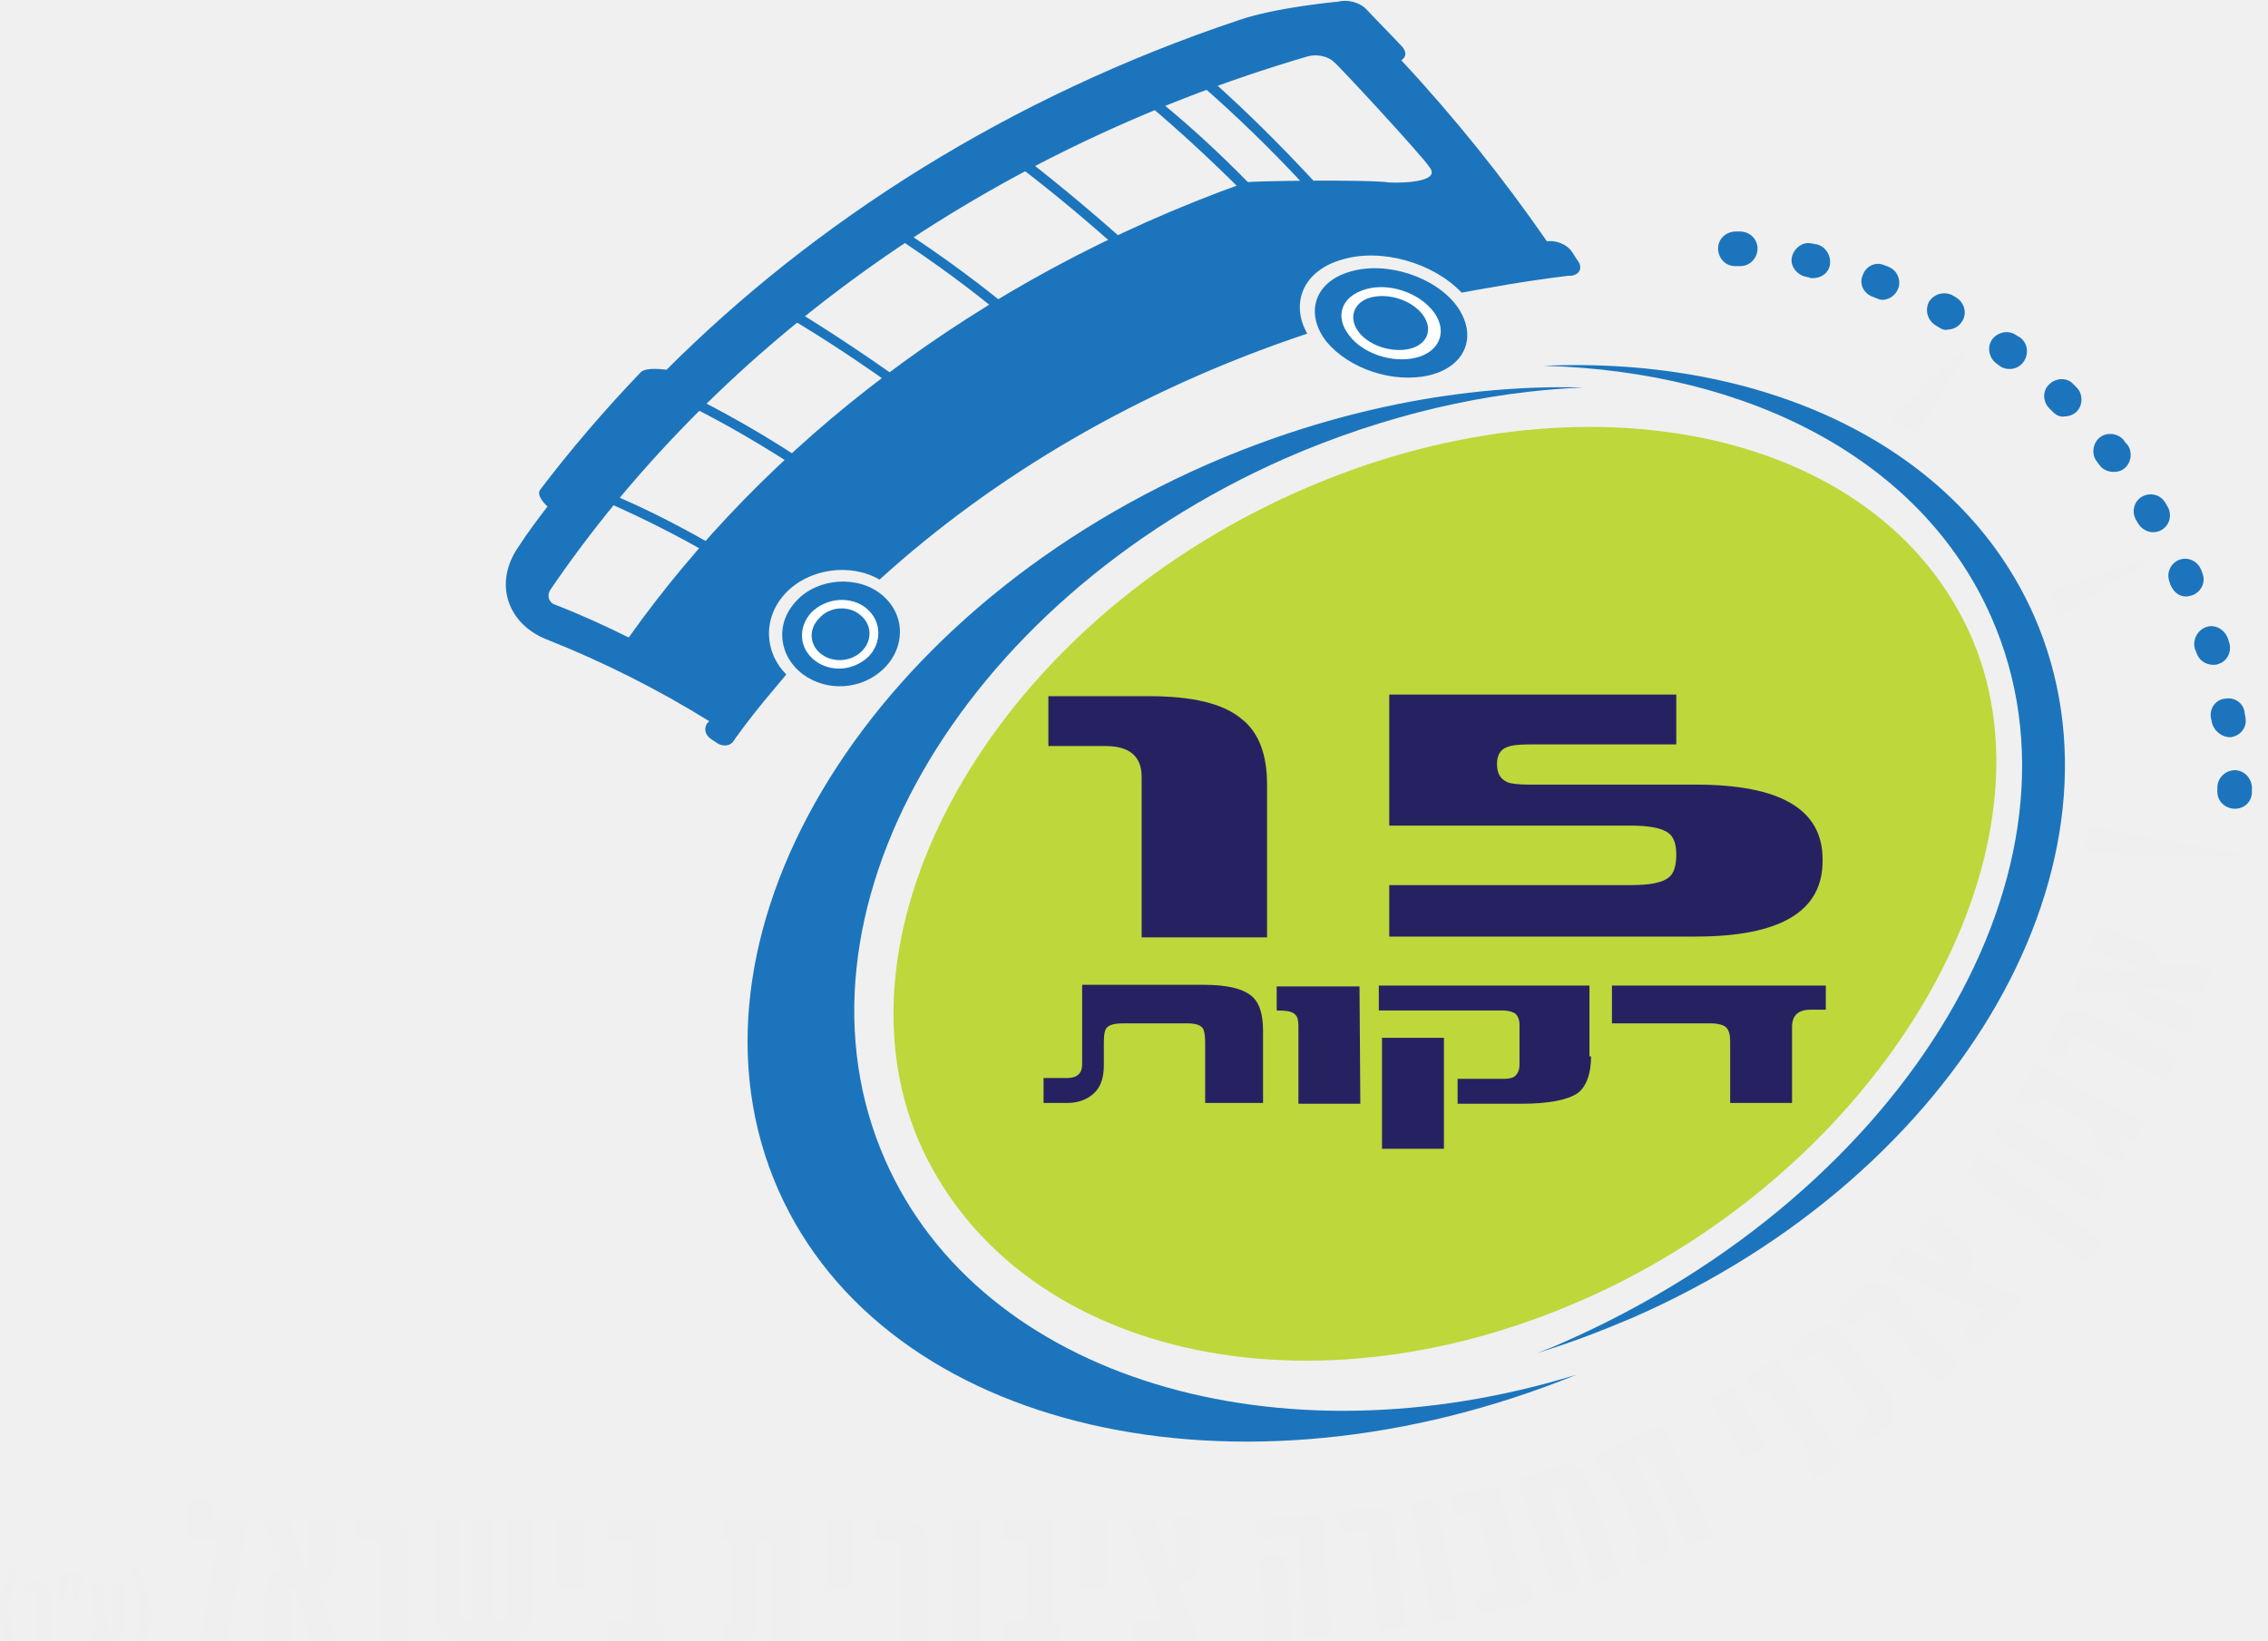
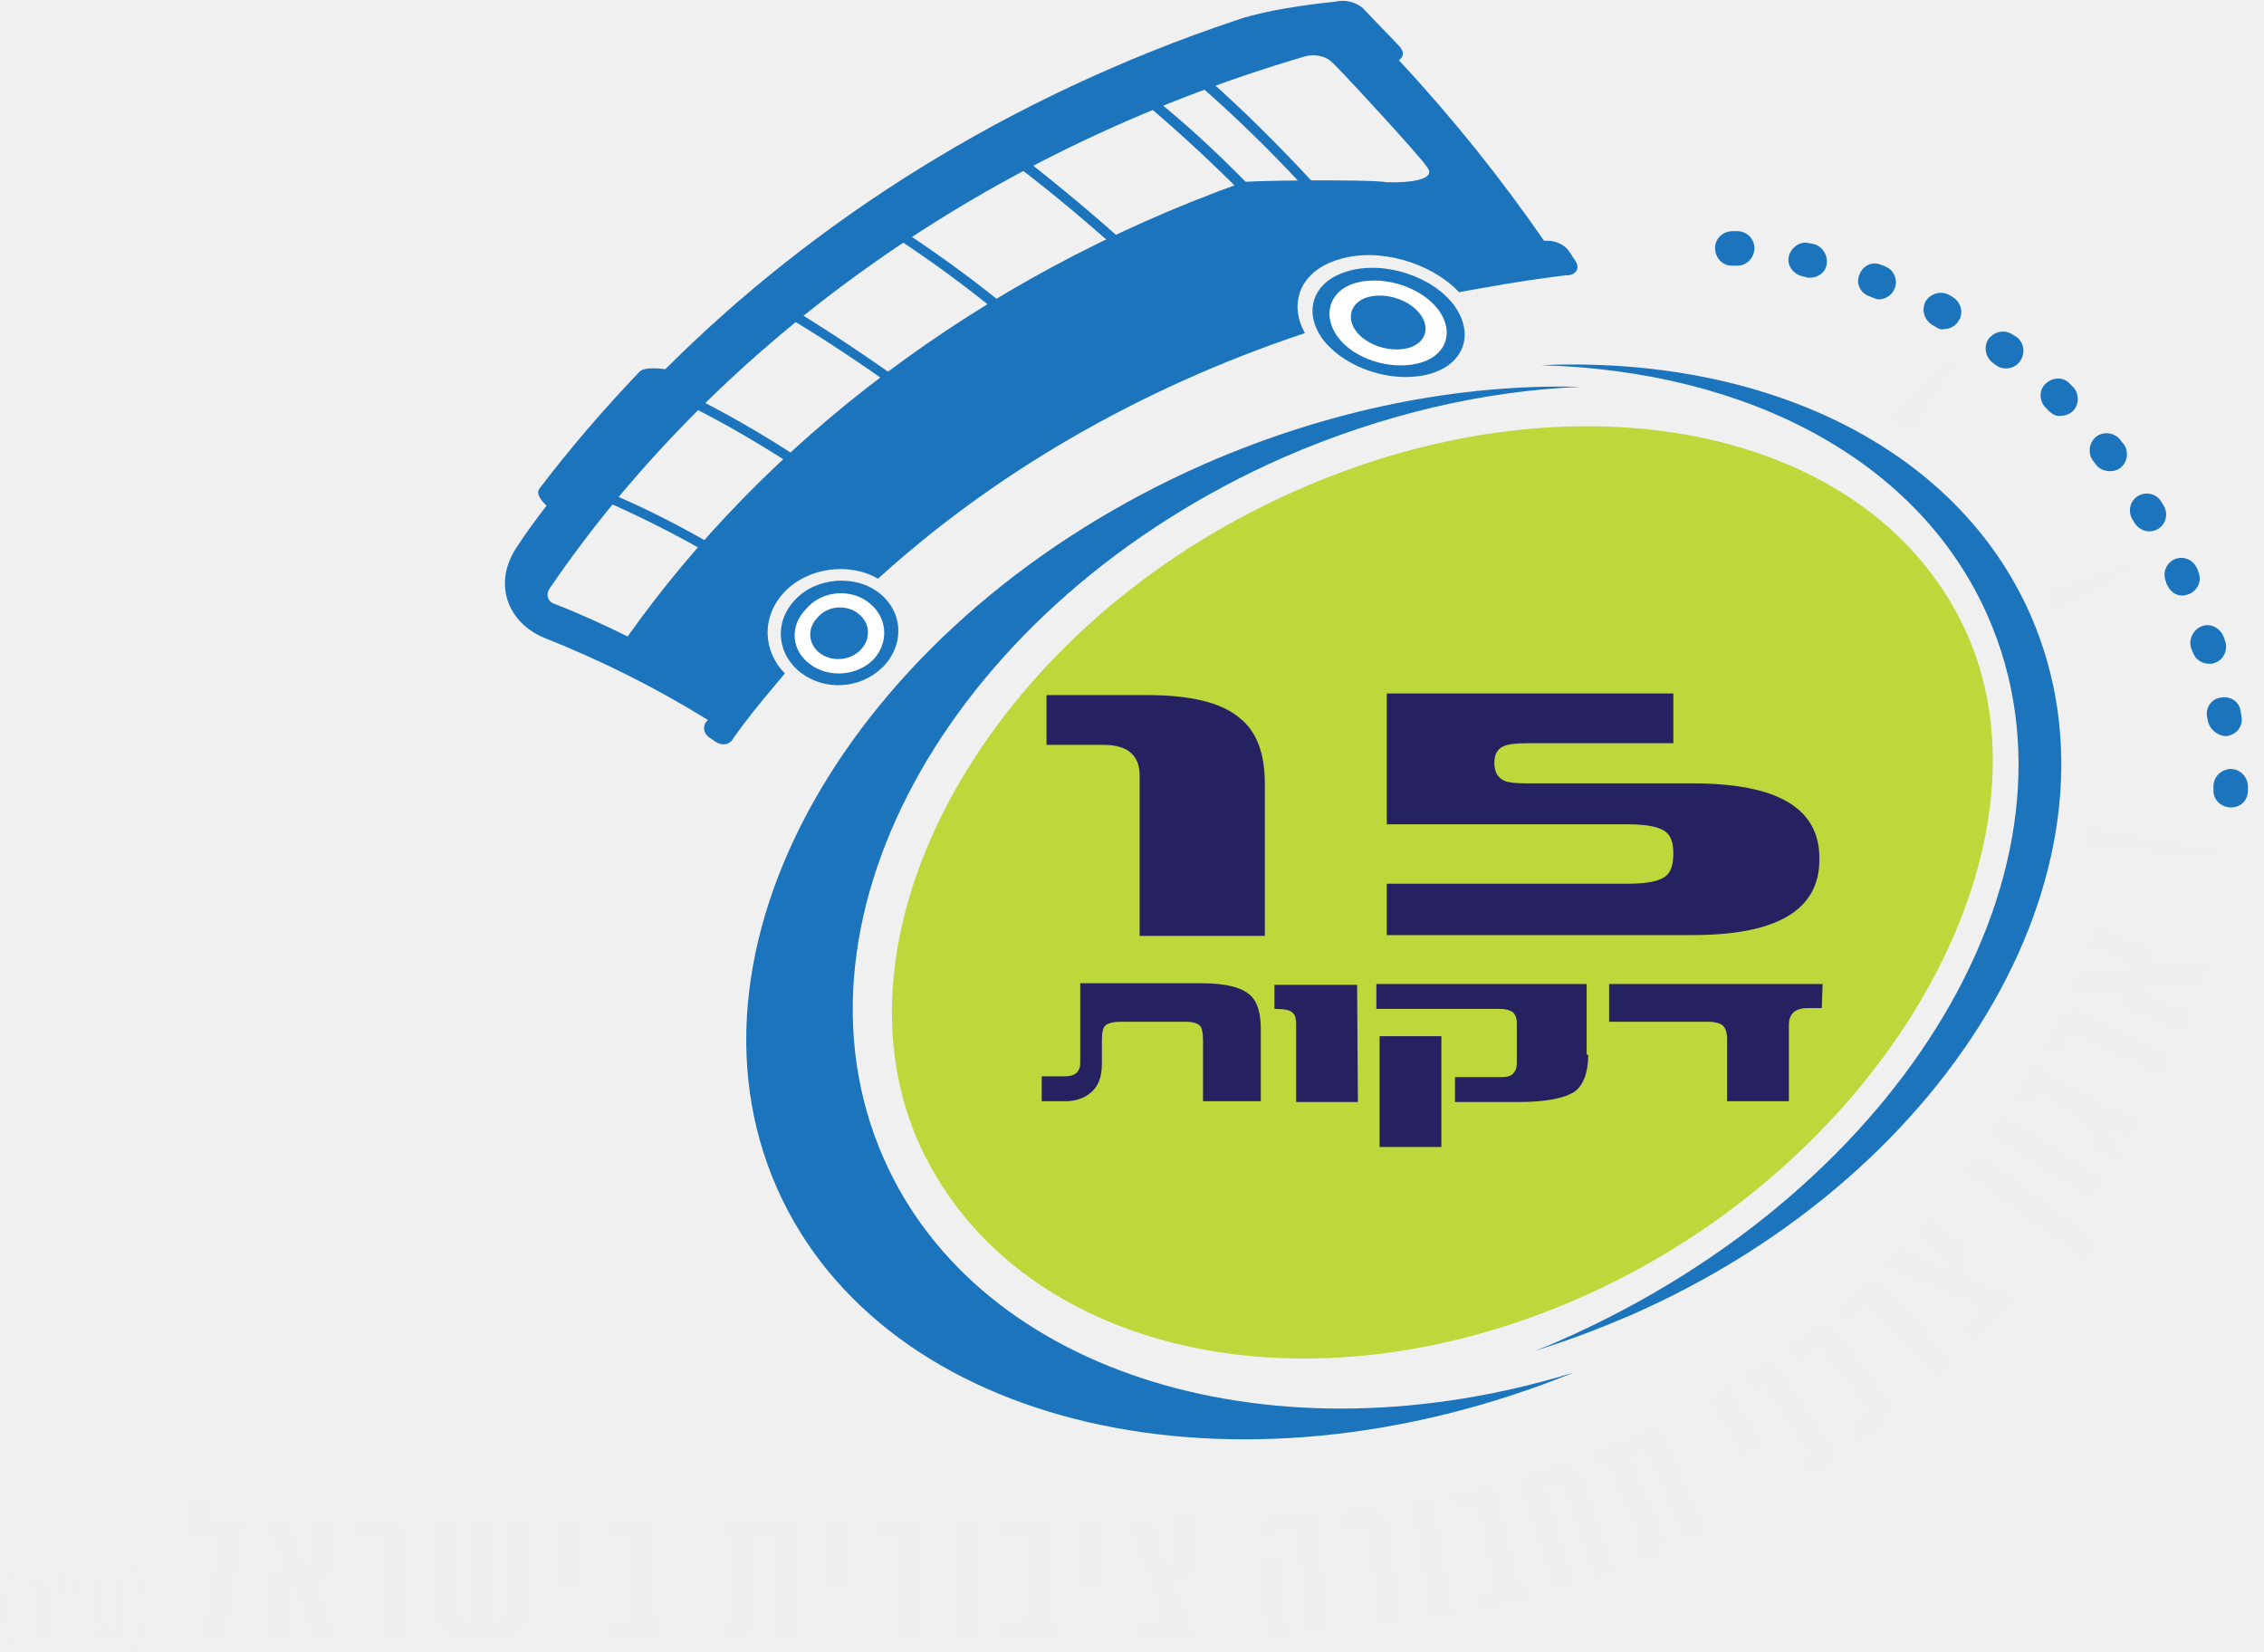
- <svg xmlns="http://www.w3.org/2000/svg" version="1.1" id="_x31_5minlogo" x="0px" y="0px" viewBox="-338 178.9 282.1 204.1" style="enable-background:new -338 178.9 282.1 204.1;" xml:space="preserve">
+ <svg xmlns="http://www.w3.org/2000/svg" version="1.1" id="_x31_5minlogo" x="0px" y="0px" viewBox="-338 178.2 282.1 205.8" style="enable-background:new -338 178.2 282.1 205.8;" xml:space="preserve">
  <style type="text/css">
	.st0{fill:#1C75BC;}
	.st1{fill:#FFFFFF;}
	.st2{fill:#BED73B;}
	.st3{fill:#262262;}
	.st4{fill:#EFEFEF;}
</style>
-   <path id="line_left" class="st0" d="M-227.9,323.2c-13.3-30.2,9-69.3,49.8-87.3c12.4-5.4,25-8.3,37-8.8c-14.8-0.4-31,2.7-46.8,9.6  c-43,18.9-66.9,59.3-53.3,90.2c13.3,30.1,57.2,40.1,99.3,23C-178.9,361.3-215.9,350.5-227.9,323.2z" />
-   <path id="line_right" class="st0" d="M-85,255.5c-9.3-21.1-33.4-32.3-61-31.1c25.6,0.7,47.1,11.7,55.7,31.3  c13.6,30.9-10.3,71.3-53.3,90.2c-1.1,0.5-2.1,0.9-3.2,1.3c4-1.2,7.9-2.7,11.9-4.4C-94,324.9-71.7,285.8-85,255.5z" />
+   <path id="line_left" class="st0" d="M-227.9,322.5c-13.3-30.2,9-69.3,49.8-87.3c12.4-5.4,25-8.3,37-8.8c-14.8-0.4-31,2.7-46.8,9.6  c-43,18.9-66.9,59.3-53.3,90.2c13.3,30.1,57.2,40.1,99.3,23C-178.9,360.6-215.9,349.8-227.9,322.5z" />
+   <path id="line_right" class="st0" d="M-85,254.8c-9.3-21.1-33.4-32.3-61-31.1c25.6,0.7,47.1,11.7,55.7,31.3  c13.6,30.9-10.3,71.3-53.3,90.2c-1.1,0.5-2.1,0.9-3.2,1.3c4-1.2,7.9-2.7,11.9-4.4C-94,324.2-71.7,285.1-85,254.8z" />
  <g id="bus">
-     <path class="st0" d="M-228.3,252.9c3,2.5,2.9,6.6,0.2,9.2c-2.7,2.6-7,2.9-10,0.7c-3-2.2-3.6-6.3-0.8-9.2   C-236.3,250.8-231.3,250.4-228.3,252.9z" />
-     <path class="st1" d="M-230.2,254.6c1.9,1.6,1.9,4.3,0.2,6c-1.8,1.7-4.6,2-6.6,0.5s-2.2-4.1-0.5-6   C-235.2,253.2-232.1,253-230.2,254.6z" />
-     <path class="st0" d="M-231,255.4c1.5,1.2,1.5,3.2,0.2,4.5c-1.3,1.3-3.5,1.5-5,0.4s-1.7-3.1-0.3-4.5   C-234.8,254.3-232.4,254.2-231,255.4z" />
-     <path class="st0" d="M-156.7,217.1c2.6,3.8,0.8,7.5-3.6,8.5c-4.4,1-9.9-0.8-12.7-4.2c-2.7-3.4-1.6-7.4,2.9-8.7   C-165.5,211.3-159.3,213.4-156.7,217.1z" />
-     <path class="st1" d="M-159.6,217.8c1.7,2.4,0.6,4.9-2.3,5.6c-2.9,0.7-6.6-0.5-8.3-2.8c-1.8-2.3-1-4.8,2-5.7   C-165.3,214-161.4,215.3-159.6,217.8z" />
-     <path class="st0" d="M-161,218.1c1.3,1.8,0.5,3.7-1.7,4.2s-5-0.4-6.3-2.1s-0.7-3.7,1.5-4.3C-165.2,215.3-162.3,216.3-161,218.1z" />
-     <path class="st0" d="M-248.3,247.3c-0.3,0.3-0.5,0.6-0.8,0.9c-4.3-2.5-8.8-4.8-13.6-6.9c0.3-0.3,0.5-0.6,0.8-0.9   C-257.1,242.4-252.6,244.8-248.3,247.3z" />
-     <path class="st0" d="M-237.5,236.6c-0.3,0.3-0.6,0.5-0.9,0.8c-4.3-2.8-8.8-5.5-13.6-7.9c0.3-0.3,0.6-0.6,0.9-0.9   C-246.4,231-241.8,233.7-237.5,236.6z" />
-     <path class="st0" d="M-225.4,226.6c-0.3,0.2-0.7,0.5-1,0.7c-4.3-3.1-8.8-6.1-13.5-8.9c0.3-0.3,0.7-0.6,1-0.8   C-234.2,220.5-229.7,223.5-225.4,226.6z" />
-     <path class="st0" d="M-211.9,217.7c-0.4,0.2-0.7,0.4-1.1,0.7c-4.2-3.5-8.7-6.8-13.4-9.9c0.4-0.3,0.7-0.5,1.1-0.7   C-220.6,210.9-216.1,214.2-211.9,217.7z" />
-     <path class="st0" d="M-197,209.9c-0.4,0.2-0.8,0.4-1.2,0.6c-4.2-3.8-8.6-7.5-13.2-11c0.4-0.2,0.8-0.4,1.2-0.7   C-205.6,202.4-201.2,206.1-197,209.9z" />
-     <path class="st0" d="M-181,203.4c-0.4,0.2-0.9,0.3-1.3,0.5c-4.1-4.2-8.4-8.2-13-12.1c0.4-0.2,0.9-0.4,1.3-0.5   C-189.3,195.1-185,199.2-181,203.4z" />
-     <path class="st0" d="M-174.6,201.4c-0.4,0.1-0.9,0.3-1.3,0.4c-4-4.3-8.3-8.5-12.9-12.5c0.5-0.2,0.9-0.3,1.4-0.5   C-182.9,192.8-178.7,197-174.6,201.4z" />
-     <path class="st0" d="M-145.4,208.9c-0.1,0-0.1,0-0.2,0c-5.4-7.8-11.4-15.3-18.1-22.5c0.6-0.4,0.7-1,0.1-1.7c-1.5-1.6-3-3.1-4.5-4.7   c-0.8-0.8-2.3-1.2-3.4-0.9c0,0-7.8,0.7-12.4,2.3c-28.7,9.6-52.8,25.1-71.2,43.5c0,0-2.5-0.4-3.2,0.3c-4.5,4.7-8.7,9.6-12.5,14.6   c-0.6,0.8,0.9,2.1,0.9,2.1c-1.3,1.7-2.5,3.3-3.6,5c-3.2,4.6-1.3,9.6,3.4,11.5c7.3,2.9,14,6.3,20.3,10.2c-0.1,0.1-0.1,0.2-0.2,0.2   c-0.5,0.7-0.3,1.5,0.4,2c0.3,0.2,0.6,0.4,0.9,0.6c0.7,0.4,1.6,0.3,2-0.4c0.1-0.1,0.1-0.2,0.2-0.3c1.5-2.1,3.1-4.1,4.8-6.1   c0.5-0.6,1-1.2,1.5-1.8c-2.7-2.7-3-7-0.1-10.1c2.9-3.1,8.1-3.8,11.7-1.7c14.2-12.9,32.2-23.6,53.2-30.6c-2.1-3.7-0.6-7.8,4.3-9.2   c4.9-1.5,11.4,0.4,14.9,4.1c1.1-0.2,2.2-0.4,3.4-0.6c3.3-0.6,6.6-1.1,9.9-1.5c0.1,0,0.2,0,0.3,0c1-0.1,1.5-0.9,0.9-1.8   c-0.3-0.4-0.5-0.8-0.8-1.2C-143,209.4-144.3,208.8-145.4,208.9z M-160.2,199.7c1.4,1.7-2.7,2-5,1.9c-2.4-0.4-17.9-0.2-17.9,0   c-33.6,12-59.8,32.8-76.7,56.6c-3-1.5-6.1-2.9-9.2-4.1c-0.8-0.3-1-1.2-0.5-1.9c19.7-28.9,52.2-54,94.2-66.3c1.1-0.3,2.6,0,3.3,0.8   C-172,186.5-160.8,198.6-160.2,199.7z" />
+     <path class="st0" d="M-228.3,252.2c-3-2.5-8-2.1-10.6,0.7c-2.8,2.9-2.2,7,0.8,9.2s7.3,1.9,10-0.7   C-225.4,258.8-225.3,254.7-228.3,252.2z M-230,259.9c-1.8,1.7-4.6,2-6.6,0.5s-2.2-4.1-0.5-6c1.9-1.9,5-2.1,6.9-0.5   C-228.3,255.5-228.3,258.2-230,259.9z" />
+     <path class="st1" d="M-229.6,253.4c-2.2-1.9-5.9-1.7-7.9,0.6c-2.2,2.2-1.9,5.3,0.5,7c2.3,1.7,5.8,1.4,7.8-0.6   C-227.3,258.4-227.3,255.3-229.6,253.4z" />
+     <path class="st0" d="M-231,254.7c-1.4-1.2-3.8-1.1-5.1,0.4c-1.4,1.4-1.2,3.4,0.3,4.5s3.7,0.9,5-0.4S-229.5,255.9-231,254.7z" />
+     <path class="st0" d="M-156.7,216.4c-2.6-3.7-8.8-5.8-13.4-4.4c-4.5,1.3-5.6,5.3-2.9,8.7c2.8,3.4,8.3,5.2,12.7,4.2   S-154.1,220.2-156.7,216.4z M-161.9,222.7c-2.9,0.7-6.6-0.5-8.3-2.8c-1.8-2.3-1-4.8,2-5.7c2.9-0.9,6.8,0.4,8.6,2.9   C-157.9,219.5-159,222-161.9,222.7z" />
+     <path class="st1" d="M-168.9,213.4c-3.5,0.9-4.4,4.1-2.4,6.8c2,2.7,6.4,4.1,9.9,3.3s4.7-3.8,2.7-6.6   C-160.7,214.1-165.3,212.5-168.9,213.4z" />
+     <path class="st0" d="M-167.5,215.2c-2.2,0.6-2.8,2.6-1.5,4.3s4.1,2.6,6.3,2.1s3-2.4,1.7-4.2S-165.2,214.6-167.5,215.2z" />
+     <path class="st0" d="M-248.3,246.6c-0.3,0.3-0.5,0.6-0.8,0.9c-4.3-2.5-8.8-4.8-13.6-6.9c0.3-0.3,0.5-0.6,0.8-0.9   C-257.1,241.7-252.6,244.1-248.3,246.6z" />
+     <path class="st0" d="M-237.5,235.9c-0.3,0.3-0.6,0.5-0.9,0.8c-4.3-2.8-8.8-5.5-13.6-7.9c0.3-0.3,0.6-0.6,0.9-0.9   C-246.4,230.3-241.8,233-237.5,235.9z" />
+     <path class="st0" d="M-225.4,225.9c-0.3,0.2-0.7,0.5-1,0.7c-4.3-3.1-8.8-6.1-13.5-8.9c0.3-0.3,0.7-0.6,1-0.8   C-234.2,219.8-229.7,222.8-225.4,225.9z" />
+     <path class="st0" d="M-211.9,217c-0.4,0.2-0.7,0.4-1.1,0.7c-4.2-3.5-8.7-6.8-13.4-9.9c0.4-0.3,0.7-0.5,1.1-0.7   C-220.6,210.2-216.1,213.5-211.9,217z" />
+     <path class="st0" d="M-197,209.2c-0.4,0.2-0.8,0.4-1.2,0.6c-4.2-3.8-8.6-7.5-13.2-11c0.4-0.2,0.8-0.4,1.2-0.7   C-205.6,201.7-201.2,205.4-197,209.2z" />
+     <path class="st0" d="M-181,202.7c-0.4,0.2-0.9,0.3-1.3,0.5c-4.1-4.2-8.4-8.2-13-12.1c0.4-0.2,0.9-0.4,1.3-0.5   C-189.3,194.4-185,198.5-181,202.7z" />
+     <path class="st0" d="M-174.6,200.7c-0.4,0.1-0.9,0.3-1.3,0.4c-4-4.3-8.3-8.5-12.9-12.5c0.5-0.2,0.9-0.3,1.4-0.5   C-182.9,192.1-178.7,196.3-174.6,200.7z" />
+     <path class="st0" d="M-145.4,208.2c-0.1,0-0.1,0-0.2,0c-5.4-7.8-11.4-15.3-18.1-22.5c0.6-0.4,0.7-1,0.1-1.7c-1.5-1.6-3-3.1-4.5-4.7   c-0.8-0.8-2.3-1.2-3.4-0.9c0,0-7.8,0.7-12.4,2.3c-28.7,9.6-52.8,25.1-71.2,43.5c0,0-2.5-0.4-3.2,0.3c-4.5,4.7-8.7,9.6-12.5,14.6   c-0.6,0.8,0.9,2.1,0.9,2.1c-1.3,1.7-2.5,3.3-3.6,5c-3.2,4.6-1.3,9.6,3.4,11.5c7.3,2.9,14,6.3,20.3,10.2c-0.1,0.1-0.1,0.2-0.2,0.2   c-0.5,0.7-0.3,1.5,0.4,2c0.3,0.2,0.6,0.4,0.9,0.6c0.7,0.4,1.6,0.3,2-0.4c0.1-0.1,0.1-0.2,0.2-0.3c1.5-2.1,3.1-4.1,4.8-6.1   c0.5-0.6,1-1.2,1.5-1.8c-2.7-2.7-3-7-0.1-10.1s8.1-3.8,11.7-1.7c14.2-12.9,32.2-23.6,53.2-30.6c-2.1-3.7-0.6-7.8,4.3-9.2   c4.9-1.5,11.4,0.4,14.9,4.1c1.1-0.2,2.2-0.4,3.4-0.6c3.3-0.6,6.6-1.1,9.9-1.5c0.1,0,0.2,0,0.3,0c1-0.1,1.5-0.9,0.9-1.8   c-0.3-0.4-0.5-0.8-0.8-1.2C-143,208.7-144.3,208.1-145.4,208.2z M-160.2,199c1.4,1.7-2.7,2-5,1.9c-2.4-0.4-17.9-0.2-17.9,0   c-33.6,12-59.8,32.8-76.7,56.6c-3-1.5-6.1-2.9-9.2-4.1c-0.8-0.3-1-1.2-0.5-1.9c19.7-28.9,52.2-54,94.2-66.3c1.1-0.3,2.6,0,3.3,0.8   C-172,185.8-160.8,197.9-160.2,199z" />
  </g>
  <g id="logo">
-     <path class="st2" d="M-93.8,256c13.2,25.6-6.6,63.8-42.1,82.1c-35.5,18.2-73.5,10.8-86.7-14.9c-13.2-25.6,5.3-62.4,40.7-80.6   C-146.4,224.3-107,230.3-93.8,256z" />
+     <path class="st2" d="M-93.8,255.3c13.2,25.6-6.6,63.8-42.1,82.1c-35.5,18.2-73.5,10.8-86.7-14.9c-13.2-25.6,5.3-62.4,40.7-80.6   C-146.4,223.6-107,229.6-93.8,255.3z" />
    <g>
-       <path class="st3" d="M-180.3,295.5H-196v-20c0-2.5-1.5-3.8-4.5-3.8h-7.1v-6.2h12.5c5.4,0,9.2,0.9,11.5,2.8    c2.2,1.7,3.2,4.5,3.2,8.2v19H-180.3z" />
-       <path class="st3" d="M-111.3,286c0,6.3-5.3,9.4-15.8,9.4h-38.1V289h30.1c2.3,0,3.8-0.3,4.6-0.9c0.7-0.5,1-1.5,1-2.9    c0-1.3-0.3-2.2-1-2.7c-0.8-0.6-2.4-0.9-4.6-0.9h-30.1v-16.3h35.7v6.2h-18.2c-1.4,0-2.4,0.1-3,0.4c-0.7,0.3-1.1,1-1.1,2    c0,1.2,0.4,1.9,1.3,2.3c0.5,0.2,1.4,0.3,2.8,0.3h20.6c10.6,0,15.8,3.1,15.8,9.3L-111.3,286L-111.3,286z" />
+       <path class="st3" d="M-180.3,294.8H-196v-20c0-2.5-1.5-3.8-4.5-3.8h-7.1v-6.2h12.5c5.4,0,9.2,0.9,11.5,2.8    c2.2,1.7,3.2,4.5,3.2,8.2v19H-180.3z" />
+       <path class="st3" d="M-111.3,285.3c0,6.3-5.3,9.4-15.8,9.4h-38.1v-6.4h30.1c2.3,0,3.8-0.3,4.6-0.9c0.7-0.5,1-1.5,1-2.9    c0-1.3-0.3-2.2-1-2.7c-0.8-0.6-2.4-0.9-4.6-0.9h-30.1v-16.3h35.7v6.2h-18.2c-1.4,0-2.4,0.1-3,0.4c-0.7,0.3-1.1,1-1.1,2    c0,1.2,0.4,1.9,1.3,2.3c0.5,0.2,1.4,0.3,2.8,0.3h20.6c10.6,0,15.8,3.1,15.8,9.3L-111.3,285.3L-111.3,285.3z" />
    </g>
    <g>
-       <path class="st3" d="M-180.9,316.1h-7.2v-7.5c0-0.9-0.1-1.5-0.3-1.8c-0.3-0.4-0.9-0.6-1.9-0.6h-8c-1.1,0-1.7,0.2-2,0.5    c-0.3,0.3-0.4,0.9-0.4,1.9v2.8c0,1.8-0.5,3-1.6,3.8c-0.8,0.6-1.8,0.9-3,0.9h-2.9V313h2.9c1.3,0,1.9-0.6,1.9-1.7v-9.9h15.1    c3,0,5.1,0.5,6.2,1.6c0.8,0.8,1.2,2.2,1.2,4.1L-180.9,316.1L-180.9,316.1z" />
-       <path class="st3" d="M-168.8,316.2h-7.7v-9.7c0-0.7-0.1-1.1-0.4-1.4c-0.4-0.4-1.1-0.5-2.3-0.5v-3h10.3L-168.8,316.2L-168.8,316.2    L-168.8,316.2z" />
-       <path class="st3" d="M-140.1,310.3c0,2.2-0.6,3.8-1.7,4.6c-1.2,0.8-3.5,1.3-7,1.3h-7.9v-3.1h5.7c0.7,0,1.2-0.1,1.5-0.4    s0.5-0.7,0.5-1.4v-4.9c0-0.7-0.2-1.1-0.5-1.4c-0.3-0.2-0.8-0.4-1.5-0.4h-15.5v-3.1h26.2v8.8L-140.1,310.3L-140.1,310.3z     M-158.4,321.8h-7.7V308h7.7V321.8z" />
-       <path class="st3" d="M-111,304.5h-1.8c-1.5,0-2.3,0.7-2.3,2.1v9.5h-7.7v-7.7c0-0.9-0.2-1.4-0.5-1.7c-0.3-0.3-1-0.5-1.9-0.5h-12.3    v-4.7h26.6v3H-111L-111,304.5z" />
+       <path class="st3" d="M-180.9,315.4h-7.2v-7.5c0-0.9-0.1-1.5-0.3-1.8c-0.3-0.4-0.9-0.6-1.9-0.6h-8c-1.1,0-1.7,0.2-2,0.5    s-0.4,0.9-0.4,1.9v2.8c0,1.8-0.5,3-1.6,3.8c-0.8,0.6-1.8,0.9-3,0.9h-2.9v-3.1h2.9c1.3,0,1.9-0.6,1.9-1.7v-9.9h15.1    c3,0,5.1,0.5,6.2,1.6c0.8,0.8,1.2,2.2,1.2,4.1V315.4L-180.9,315.4z" />
+       <path class="st3" d="M-168.8,315.5h-7.7v-9.7c0-0.7-0.1-1.1-0.4-1.4c-0.4-0.4-1.1-0.5-2.3-0.5v-3h10.3L-168.8,315.5L-168.8,315.5    L-168.8,315.5z" />
+       <path class="st3" d="M-140.1,309.6c0,2.2-0.6,3.8-1.7,4.6c-1.2,0.8-3.5,1.3-7,1.3h-7.9v-3.1h5.7c0.7,0,1.2-0.1,1.5-0.4    s0.5-0.7,0.5-1.4v-4.9c0-0.7-0.2-1.1-0.5-1.4c-0.3-0.2-0.8-0.4-1.5-0.4h-15.5v-3.1h26.2v8.8H-140.1L-140.1,309.6z M-158.4,321.1    h-7.7v-13.8h7.7V321.1z" />
+       <path class="st3" d="M-111,303.8h-1.8c-1.5,0-2.3,0.7-2.3,2.1v9.5h-7.7v-7.7c0-0.9-0.2-1.4-0.5-1.7c-0.3-0.3-1-0.5-1.9-0.5h-12.3    v-4.7h26.6L-111,303.8L-111,303.8L-111,303.8z" />
    </g>
    <g id="dot">
-       <path class="st0" d="M-62.2,277.4c0-0.2,0-0.4,0-0.5l0,0l0,0c0-1.2,0.9-2.1,2.1-2.2l0,0c1.2,0,2.1,0.9,2.2,2.1l0,0    c0,0.2,0,0.4,0,0.6l0,0c0,1.2-0.9,2.1-2.1,2.1l0,0l0,0l0,0C-61.2,279.5-62.2,278.6-62.2,277.4L-62.2,277.4z M-62.9,268.7    c0-0.2-0.1-0.4-0.1-0.5l0,0c-0.2-1.2,0.6-2.3,1.8-2.4l0,0c1.2-0.2,2.3,0.6,2.4,1.8l0,0c0,0.2,0.1,0.4,0.1,0.6l0,0    c0.2,1.2-0.6,2.2-1.8,2.4l0,0c-0.1,0-0.2,0-0.3,0l0,0C-61.8,270.5-62.7,269.7-62.9,268.7L-62.9,268.7z M-64.8,260.1    c-0.1-0.2-0.1-0.3-0.2-0.5l0,0c-0.3-1.1,0.3-2.3,1.4-2.7l0,0c1.1-0.4,2.3,0.3,2.7,1.4l0,0c0.1,0.2,0.1,0.4,0.2,0.6l0,0    c0.3,1.1-0.3,2.3-1.4,2.6l0,0c-0.2,0.1-0.4,0.1-0.6,0.1l0,0C-63.7,261.6-64.5,261-64.8,260.1L-64.8,260.1z M-67.9,251.9    c-0.1-0.2-0.2-0.3-0.2-0.5l0,0c-0.5-1.1,0-2.3,1-2.8l0,0c1.1-0.5,2.3,0,2.8,1l0,0c0.1,0.2,0.2,0.4,0.2,0.5l0,0    c0.5,1.1,0,2.3-1.1,2.8l0,0c-0.3,0.1-0.6,0.2-0.9,0.2l0,0C-66.8,253.1-67.5,252.7-67.9,251.9L-67.9,251.9z M-72,244.1    c-0.1-0.2-0.2-0.3-0.3-0.5l0,0c-0.6-1-0.3-2.3,0.7-2.9l0,0c1-0.6,2.3-0.3,2.9,0.7l0,0c0.1,0.2,0.2,0.3,0.3,0.5l0,0    c0.6,1,0.3,2.3-0.7,2.9l0,0c-0.3,0.2-0.7,0.3-1.1,0.3l0,0C-70.9,245.1-71.6,244.7-72,244.1L-72,244.1z M-76.9,236.7    c-0.1-0.1-0.2-0.3-0.3-0.4l0,0l0,0c-0.7-0.9-0.5-2.3,0.4-3l0,0c0.9-0.7,2.3-0.5,3,0.4l0,0c0.1,0.2,0.2,0.3,0.4,0.5l0,0    c0.7,0.9,0.5,2.3-0.4,3l0,0c-0.4,0.3-0.8,0.4-1.3,0.4l0,0C-75.8,237.6-76.5,237.3-76.9,236.7L-76.9,236.7z M-82.7,230.1    c-0.1-0.1-0.3-0.3-0.4-0.4l0,0c-0.8-0.8-0.9-2.2,0-3l0,0c0.8-0.8,2.2-0.9,3,0l0,0c0.1,0.1,0.3,0.3,0.4,0.4l0,0    c0.8,0.8,0.8,2.2,0,3l0,0c-0.4,0.4-1,0.6-1.5,0.6l0,0C-81.7,230.8-82.2,230.6-82.7,230.1L-82.7,230.1z M-89.3,224.4    c-0.1-0.1-0.3-0.2-0.4-0.3l0,0l0,0c-0.9-0.7-1.2-2-0.5-3l0,0c0.7-0.9,2-1.2,3-0.5l0,0c0.2,0.1,0.3,0.2,0.5,0.3l0,0    c0.9,0.7,1.1,2,0.4,3l0,0c-0.4,0.6-1.1,0.9-1.7,0.9l0,0C-88.5,224.8-88.9,224.7-89.3,224.4L-89.3,224.4z M-96.7,219.7    c-0.2-0.1-0.3-0.2-0.5-0.3l0,0c-1-0.6-1.4-1.8-0.9-2.9l0,0c0.6-1,1.8-1.4,2.9-0.9l0,0c0.2,0.1,0.3,0.2,0.5,0.3l0,0    c1,0.6,1.4,1.9,0.8,2.9l0,0c-0.4,0.7-1.1,1.1-1.9,1.1l0,0C-96,220-96.4,219.9-96.7,219.7L-96.7,219.7z M-104.6,216    c-0.2-0.1-0.3-0.1-0.5-0.2l0,0c-1.1-0.4-1.7-1.6-1.2-2.7l0,0c0.4-1.1,1.6-1.7,2.7-1.2l0,0c0.2,0.1,0.4,0.1,0.5,0.2l0,0    c1.1,0.4,1.6,1.7,1.2,2.7l0,0c-0.3,0.8-1.1,1.4-2,1.4l0,0C-104.1,216.2-104.4,216.1-104.6,216L-104.6,216z M-113,213.4    c-0.2,0-0.4-0.1-0.5-0.1l0,0l0,0c-1.1-0.3-1.9-1.4-1.6-2.5l0,0c0.3-1.1,1.4-1.9,2.5-1.6l0,0c0.2,0,0.4,0.1,0.6,0.1l0,0    c1.1,0.3,1.8,1.4,1.6,2.6l0,0c-0.2,1-1.1,1.6-2.1,1.6l0,0C-112.7,213.5-112.9,213.5-113,213.4L-113,213.4z M-121.7,212    c-0.3,0-0.5,0-0.5,0l0,0c-1.2,0-2.1-1-2.1-2.2l0,0c0-1.2,1-2.1,2.2-2.1l0,0c0,0,0.2,0,0.7,0l0,0c1.2,0.1,2.1,1.1,2,2.3l0,0    c-0.1,1.1-1,2-2.1,2l0,0C-121.6,212-121.6,212-121.7,212L-121.7,212z" />
+       <path class="st0" d="M-62.2,276.7c0-0.2,0-0.4,0-0.5l0,0l0,0c0-1.2,0.9-2.1,2.1-2.2l0,0c1.2,0,2.1,0.9,2.2,2.1l0,0    c0,0.2,0,0.4,0,0.6l0,0c0,1.2-0.9,2.1-2.1,2.1l0,0l0,0l0,0C-61.2,278.8-62.2,277.9-62.2,276.7L-62.2,276.7z M-62.9,268    c0-0.2-0.1-0.4-0.1-0.5l0,0c-0.2-1.2,0.6-2.3,1.8-2.4l0,0c1.2-0.2,2.3,0.6,2.4,1.8l0,0c0,0.2,0.1,0.4,0.1,0.6l0,0    c0.2,1.2-0.6,2.2-1.8,2.4l0,0c-0.1,0-0.2,0-0.3,0l0,0C-61.8,269.8-62.7,269-62.9,268L-62.9,268z M-64.8,259.4    c-0.1-0.2-0.1-0.3-0.2-0.5l0,0c-0.3-1.1,0.3-2.3,1.4-2.7l0,0c1.1-0.4,2.3,0.3,2.7,1.4l0,0c0.1,0.2,0.1,0.4,0.2,0.6l0,0    c0.3,1.1-0.3,2.3-1.4,2.6l0,0c-0.2,0.1-0.4,0.1-0.6,0.1l0,0C-63.7,260.9-64.5,260.3-64.8,259.4L-64.8,259.4z M-67.9,251.2    c-0.1-0.2-0.2-0.3-0.2-0.5l0,0c-0.5-1.1,0-2.3,1-2.8l0,0c1.1-0.5,2.3,0,2.8,1l0,0c0.1,0.2,0.2,0.4,0.2,0.5l0,0    c0.5,1.1,0,2.3-1.1,2.8l0,0c-0.3,0.1-0.6,0.2-0.9,0.2l0,0C-66.8,252.4-67.5,252-67.9,251.2L-67.9,251.2z M-72,243.4    c-0.1-0.2-0.2-0.3-0.3-0.5l0,0c-0.6-1-0.3-2.3,0.7-2.9l0,0c1-0.6,2.3-0.3,2.9,0.7l0,0c0.1,0.2,0.2,0.3,0.3,0.5l0,0    c0.6,1,0.3,2.3-0.7,2.9l0,0c-0.3,0.2-0.7,0.3-1.1,0.3l0,0C-70.9,244.4-71.6,244-72,243.4L-72,243.4z M-76.9,236    c-0.1-0.1-0.2-0.3-0.3-0.4l0,0l0,0c-0.7-0.9-0.5-2.3,0.4-3l0,0c0.9-0.7,2.3-0.5,3,0.4l0,0c0.1,0.2,0.2,0.3,0.4,0.5l0,0    c0.7,0.9,0.5,2.3-0.4,3l0,0c-0.4,0.3-0.8,0.4-1.3,0.4l0,0C-75.8,236.9-76.5,236.6-76.9,236L-76.9,236z M-82.7,229.4    c-0.1-0.1-0.3-0.3-0.4-0.4l0,0c-0.8-0.8-0.9-2.2,0-3l0,0c0.8-0.8,2.2-0.9,3,0l0,0c0.1,0.1,0.3,0.3,0.4,0.4l0,0    c0.8,0.8,0.8,2.2,0,3l0,0c-0.4,0.4-1,0.6-1.5,0.6l0,0C-81.7,230.1-82.2,229.9-82.7,229.4L-82.7,229.4z M-89.3,223.7    c-0.1-0.1-0.3-0.2-0.4-0.3l0,0l0,0c-0.9-0.7-1.2-2-0.5-3l0,0c0.7-0.9,2-1.2,3-0.5l0,0c0.2,0.1,0.3,0.2,0.5,0.3l0,0    c0.9,0.7,1.1,2,0.4,3l0,0c-0.4,0.6-1.1,0.9-1.7,0.9l0,0C-88.5,224.1-88.9,224-89.3,223.7L-89.3,223.7z M-96.7,219    c-0.2-0.1-0.3-0.2-0.5-0.3l0,0c-1-0.6-1.4-1.8-0.9-2.9l0,0c0.6-1,1.8-1.4,2.9-0.9l0,0c0.2,0.1,0.3,0.2,0.5,0.3l0,0    c1,0.6,1.4,1.9,0.8,2.9l0,0c-0.4,0.7-1.1,1.1-1.9,1.1l0,0C-96,219.3-96.4,219.2-96.7,219L-96.7,219z M-104.6,215.3    c-0.2-0.1-0.3-0.1-0.5-0.2l0,0c-1.1-0.4-1.7-1.6-1.2-2.7l0,0c0.4-1.1,1.6-1.7,2.7-1.2l0,0c0.2,0.1,0.4,0.1,0.5,0.2l0,0    c1.1,0.4,1.6,1.7,1.2,2.7l0,0c-0.3,0.8-1.1,1.4-2,1.4l0,0C-104.1,215.5-104.4,215.4-104.6,215.3L-104.6,215.3z M-113,212.7    c-0.2,0-0.4-0.1-0.5-0.1l0,0l0,0c-1.1-0.3-1.9-1.4-1.6-2.5l0,0c0.3-1.1,1.4-1.9,2.5-1.6l0,0c0.2,0,0.4,0.1,0.6,0.1l0,0    c1.1,0.3,1.8,1.4,1.6,2.6l0,0c-0.2,1-1.1,1.6-2.1,1.6l0,0C-112.7,212.8-112.9,212.8-113,212.7L-113,212.7z M-121.7,211.3    c-0.3,0-0.5,0-0.5,0l0,0c-1.2,0-2.1-1-2.1-2.2l0,0c0-1.2,1-2.1,2.2-2.1l0,0c0,0,0.2,0,0.7,0l0,0c1.2,0.1,2.1,1.1,2,2.3l0,0    c-0.1,1.1-1,2-2.1,2l0,0C-121.6,211.3-121.6,211.3-121.7,211.3L-121.7,211.3z" />
    </g>
  </g>
  <g id="text">
-     <polygon class="st4" points="-78.4,281.6 -55.9,285.7 -78.8,285  " />
-     <polygon class="st4" points="-83.2,252.4 -69.3,247.9 -81.8,255.5  " />
-     <polygon class="st4" points="-102.9,231.1 -92.6,221.4 -99.6,232.9  " />
+     <polygon class="st4" points="-78.4,280.9 -55.9,285 -78.8,284.3  " />
+     <polygon class="st4" points="-83.2,251.7 -69.3,247.2 -81.8,254.8  " />
+     <polygon class="st4" points="-102.9,230.4 -92.6,220.7 -99.6,232.2  " />
    <g>
-       <path class="st4" d="M-307.2,367.9l-2.5,15.2h-3.4l2.2-12.7h-3.8v-5.1h3.2v2.6H-307.2z" />
-       <path class="st4" d="M-295.9,383.1h-3.4l-2-6.8c-0.4,0-0.6,0.2-0.6,0.8v6h-3.1v-5.5c0-0.9,0.1-1.6,0.4-2.2c0.4-0.8,1-1.2,1.8-1.2    l-2.5-6.3h3.3l2,6.2c0.3,0,0.5-0.3,0.5-0.8V368h3.1v5.1c0,2.1-0.8,3.1-2.2,3.1L-295.9,383.1z" />
-       <path class="st4" d="M-287.2,383.1h-3.3v-12c0-0.5-0.2-0.7-0.7-0.7h-2.7v-2.5h3.8c1.9,0,2.9,1,2.9,2.9    C-287.2,370.8-287.2,383.1-287.2,383.1z" />
-       <path class="st4" d="M-271.9,379.6c0,2.4-1.4,3.5-4.1,3.5h-3.8c-1.3,0-2.3-0.3-3-1c-0.7-0.6-1.1-1.6-1.1-2.8v-11.5h3v11.5    c0,0.9,0.5,1.4,1.6,1.4v-12.8h2.9v12.8c1.1,0,1.6-0.5,1.6-1.4v-11.5h3L-271.9,379.6z" />
-       <path class="st4" d="M-265.3,376.6h-3.3V368h3.3V376.6z" />
-       <path class="st4" d="M-255.5,383.2h-7v-2.5h2.9v-10.2h-2.9V368h6.2v12.7h0.9L-255.5,383.2z" />
-       <path class="st4" d="M-238.6,383.2h-3.3v-12.7h-1.8v9.8c0,1.9-0.9,2.9-2.8,2.9h-1.7v-2.5c0.3,0,0.5,0,0.6,0c0.5,0,0.7-0.2,0.7-0.7    v-9.5h-1.2V368h9.5V383.2z" />
-       <path class="st4" d="M-232,376.6h-3.3V368h3.3V376.6z" />
-       <path class="st4" d="M-222.7,383.2h-3.3v-12c0-0.5-0.2-0.7-0.7-0.7h-2.7V368h3.8c1.9,0,2.9,1,2.9,2.9V383.2z" />
-       <path class="st4" d="M-216.1,383.2h-3.3V368h3.3V383.2z" />
-       <path class="st4" d="M-206.3,383.2h-7v-2.5h2.9v-10.2h-2.9V368h6.2v12.7h0.9L-206.3,383.2z" />
-       <path class="st4" d="M-200.3,376.6h-3.3V368h3.3V376.6z" />
-       <path class="st4" d="M-188.8,383.1h-8.2v-2.5h3.9c-0.2-0.4-0.4-0.8-0.6-1.2c0-0.1-0.2-0.5-0.5-1.3c-0.6-1.8-1.2-3.5-1.8-5.1    c-0.1-0.2-0.6-1.9-1.7-5.2h3.5l1.7,6.1c0.5,0,0.7-0.3,0.7-1c0-0.6,0-1.4-0.1-2.6c-0.1-1.1-0.1-2-0.1-2.6h3.2v5.2    c0,0.7-0.3,1.4-0.8,2c-0.6,0.6-1.2,1-1.9,1L-188.8,383.1z" />
-       <path class="st4" d="M-172.4,382.5l-3.3,0.2l-0.8-12.7l-5,0.3l-0.2-2.5l8.2-0.5L-172.4,382.5z M-177.3,382.8l-3.3,0.2l-0.7-10.5    l3.3-0.2L-177.3,382.8z" />
-       <path class="st4" d="M-163.1,381.4l-3.3,0.4l-1.5-11.9c-0.1-0.5-0.3-0.7-0.8-0.6l-2.7,0.3l-0.3-2.5l3.8-0.5c1.9-0.2,3,0.6,3.3,2.5    L-163.1,381.4z" />
-       <path class="st4" d="M-156.6,380.3l-3.2,0.6l-2.7-15l3.2-0.6L-156.6,380.3z" />
-       <path class="st4" d="M-147.1,378.1l-6.9,1.7l-0.6-2.4l2.8-0.7l-2.4-10l-2.8,0.7l-0.6-2.4l6-1.4l3,12.4l0.8-0.2L-147.1,378.1z" />
-       <path class="st4" d="M-136.5,374.8l-3.1,1l-3.6-11.2c-0.2-0.6-0.6-0.8-1.2-0.6l-0.9,0.3l3.9,12.1l-3.1,1l-4.7-14.5l4.9-1.6    c0.9-0.3,1.7-0.2,2.4,0.1c0.7,0.4,1.3,1,1.6,1.9L-136.5,374.8z" />
-       <path class="st4" d="M-125,370l-3,1.3l-5.1-11.7l-1.6,0.7l3.9,9c0.8,1.8,0.3,3-1.4,3.8l-1.6,0.7l-1-2.3c0.2-0.1,0.4-0.2,0.5-0.2    c0.4-0.2,0.5-0.5,0.3-0.9l-3.8-8.7l-1.1,0.5l-1-2.3l8.7-3.8L-125,370z" />
-       <path class="st4" d="M-118.2,358.7l-2.8,1.7l-4.4-7.4l2.8-1.7L-118.2,358.7z" />
-       <path class="st4" d="M-108.6,360.4l-3.7,2.5l-1.4-2.1l1-0.7l-5.7-8.5l-1,0.7l-1.4-2.1l3.7-2.5L-108.6,360.4z" />
-       <path class="st4" d="M-103.3,352c0.6,0.7,0.9,1.5,0.9,2.3c0,0.9-0.3,1.6-1,2.2l-2.9,2.3l-1.5-2l1.9-1.5c0.5-0.4,0.4-0.9-0.2-1.7    l-4.7-6c-0.5-0.6-0.9-0.7-1.4-0.4l-1.9,1.5l-1.5-2l2.9-2.2c1.5-1.2,3-0.8,4.4,1L-103.3,352z" />
-       <path class="st4" d="M-94.3,348.7l-2.4,2.2l-8.1-8.9c-0.3-0.3-0.6-0.4-1,0l-2,1.8l-1.7-1.8l2.8-2.6c1.4-1.3,2.8-1.2,4.1,0.2    L-94.3,348.7z" />
-       <path class="st4" d="M-86.4,340.4l-5.6,6l-1.8-1.7l2.7-2.9c-0.4-0.1-0.9-0.2-1.3-0.4c-0.1,0-0.5-0.2-1.3-0.5    c-1.8-0.8-3.4-1.5-4.9-2.1c-0.2-0.1-1.8-0.8-5-2.2l2.4-2.6l5.7,2.9c0.3-0.3,0.2-0.7-0.3-1.2c-0.4-0.4-1.1-0.9-1.9-1.7    c-0.9-0.7-1.5-1.3-1.9-1.7l2.1-2.3l3.9,3.6c0.5,0.5,0.8,1.1,0.9,2c0.1,0.8-0.1,1.5-0.6,2L-86.4,340.4z" />
-       <path class="st4" d="M-76.4,333.5l-1.9,2.6l-15.2-11.2l1.9-2.6L-76.4,333.5z" />
-       <path class="st4" d="M-75.7,325.9l-1.8,2.7l-12.7-8.4l1.8-2.7L-75.7,325.9z" />
-       <path class="st4" d="M-71.2,318.3l-1.5,2.7l-3.1-1.5l-0.1,0.2c0.7,0.5,1.3,1,1.7,1.7c0.7,0.9,0.9,1.6,0.5,2.1l-0.2,0.4l-3.4-1.9    c0.1-0.2,0.1-0.5,0.1-0.9c-0.2-1.3-1.1-2.5-2.7-3.4l-4.2-2.4l-0.9,1.5l-2.2-1.2l2.5-4.4l8.1,4.7    C-75.3,316.5-73.5,317.3-71.2,318.3z" />
-       <path class="st4" d="M-67.2,310.3l-1.4,2.9l-10.8-5.3c-0.4-0.2-0.7-0.1-0.9,0.3l-1.2,2.5l-2.2-1.1l1.7-3.4    c0.8-1.7,2.1-2.2,3.9-1.3L-67.2,310.3z" />
-       <path class="st4" d="M-62.7,299.1l-1.2,3.2l-7.1-0.5c-0.2,0.3,0,0.6,0.5,0.8l5.7,2.1l-1.1,2.9l-5.2-1.9c-0.8-0.3-1.5-0.7-1.9-1.2    c-0.6-0.6-0.8-1.3-0.5-2.1l-6.7,0.1l1.2-3.1l6.5,0.2c0.1-0.3-0.1-0.6-0.6-0.8l-5-1.9l1.1-2.9l4.8,1.8c2,0.7,2.7,1.8,2.2,3.2    L-62.7,299.1z" />
+       <path class="st4" d="M-307.2,367.2l-2.5,15.2h-3.4l2.2-12.7h-3.8v-5.1h3.2v2.6H-307.2z" />
+       <path class="st4" d="M-295.9,382.4h-3.4l-2-6.8c-0.4,0-0.6,0.2-0.6,0.8v6h-3.1v-5.5c0-0.9,0.1-1.6,0.4-2.2c0.4-0.8,1-1.2,1.8-1.2    l-2.5-6.3h3.3l2,6.2c0.3,0,0.5-0.3,0.5-0.8v-5.3h3.1v5.1c0,2.1-0.8,3.1-2.2,3.1L-295.9,382.4z" />
+       <path class="st4" d="M-287.2,382.4h-3.3v-12c0-0.5-0.2-0.7-0.7-0.7h-2.7v-2.5h3.8c1.9,0,2.9,1,2.9,2.9    C-287.2,370.1-287.2,382.4-287.2,382.4z" />
+       <path class="st4" d="M-271.9,378.9c0,2.4-1.4,3.5-4.1,3.5h-3.8c-1.3,0-2.3-0.3-3-1c-0.7-0.6-1.1-1.6-1.1-2.8v-11.5h3v11.5    c0,0.9,0.5,1.4,1.6,1.4v-12.8h2.9V380c1.1,0,1.6-0.5,1.6-1.4v-11.5h3L-271.9,378.9z" />
+       <path class="st4" d="M-265.3,375.9h-3.3v-8.6h3.3V375.9z" />
+       <path class="st4" d="M-255.5,382.5h-7V380h2.9v-10.2h-2.9v-2.5h6.2V380h0.9L-255.5,382.5z" />
+       <path class="st4" d="M-238.6,382.5h-3.3v-12.7h-1.8v9.8c0,1.9-0.9,2.9-2.8,2.9h-1.7V380c0.3,0,0.5,0,0.6,0c0.5,0,0.7-0.2,0.7-0.7    v-9.5h-1.2v-2.5h9.5V382.5z" />
+       <path class="st4" d="M-232,375.9h-3.3v-8.6h3.3V375.9z" />
+       <path class="st4" d="M-222.7,382.5h-3.3v-12c0-0.5-0.2-0.7-0.7-0.7h-2.7v-2.5h3.8c1.9,0,2.9,1,2.9,2.9V382.5z" />
+       <path class="st4" d="M-216.1,382.5h-3.3v-15.2h3.3V382.5z" />
+       <path class="st4" d="M-206.3,382.5h-7V380h2.9v-10.2h-2.9v-2.5h6.2V380h0.9L-206.3,382.5z" />
+       <path class="st4" d="M-200.3,375.9h-3.3v-8.6h3.3V375.9z" />
+       <path class="st4" d="M-188.8,382.4h-8.2v-2.5h3.9c-0.2-0.4-0.4-0.8-0.6-1.2c0-0.1-0.2-0.5-0.5-1.3c-0.6-1.8-1.2-3.5-1.8-5.1    c-0.1-0.2-0.6-1.9-1.7-5.2h3.5l1.7,6.1c0.5,0,0.7-0.3,0.7-1c0-0.6,0-1.4-0.1-2.6c-0.1-1.1-0.1-2-0.1-2.6h3.2v5.2    c0,0.7-0.3,1.4-0.8,2c-0.6,0.6-1.2,1-1.9,1L-188.8,382.4z" />
+       <path class="st4" d="M-172.4,381.8l-3.3,0.2l-0.8-12.7l-5,0.3l-0.2-2.5l8.2-0.5L-172.4,381.8z M-177.3,382.1l-3.3,0.2l-0.7-10.5    l3.3-0.2L-177.3,382.1z" />
+       <path class="st4" d="M-163.1,380.7l-3.3,0.4l-1.5-11.9c-0.1-0.5-0.3-0.7-0.8-0.6l-2.7,0.3l-0.3-2.5l3.8-0.5c1.9-0.2,3,0.6,3.3,2.5    L-163.1,380.7z" />
+       <path class="st4" d="M-156.6,379.6l-3.2,0.6l-2.7-15l3.2-0.6L-156.6,379.6z" />
+       <path class="st4" d="M-147.1,377.4l-6.9,1.7l-0.6-2.4l2.8-0.7l-2.4-10l-2.8,0.7l-0.6-2.4l6-1.4l3,12.4l0.8-0.2L-147.1,377.4z" />
+       <path class="st4" d="M-136.5,374.1l-3.1,1l-3.6-11.2c-0.2-0.6-0.6-0.8-1.2-0.6l-0.9,0.3l3.9,12.1l-3.1,1l-4.7-14.5l4.9-1.6    c0.9-0.3,1.7-0.2,2.4,0.1c0.7,0.4,1.3,1,1.6,1.9L-136.5,374.1z" />
+       <path class="st4" d="M-125,369.3l-3,1.3l-5.1-11.7l-1.6,0.7l3.9,9c0.8,1.8,0.3,3-1.4,3.8l-1.6,0.7l-1-2.3c0.2-0.1,0.4-0.2,0.5-0.2    c0.4-0.2,0.5-0.5,0.3-0.9l-3.8-8.7l-1.1,0.5l-1-2.3l8.7-3.8L-125,369.3z" />
+       <path class="st4" d="M-118.2,358l-2.8,1.7l-4.4-7.4l2.8-1.7L-118.2,358z" />
+       <path class="st4" d="M-108.6,359.7l-3.7,2.5l-1.4-2.1l1-0.7l-5.7-8.5l-1,0.7l-1.4-2.1l3.7-2.5L-108.6,359.7z" />
+       <path class="st4" d="M-103.3,351.3c0.6,0.7,0.9,1.5,0.9,2.3c0,0.9-0.3,1.6-1,2.2l-2.9,2.3l-1.5-2l1.9-1.5c0.5-0.4,0.4-0.9-0.2-1.7    l-4.7-6c-0.5-0.6-0.9-0.7-1.4-0.4l-1.9,1.5l-1.5-2l2.9-2.2c1.5-1.2,3-0.8,4.4,1L-103.3,351.3z" />
+       <path class="st4" d="M-94.3,348l-2.4,2.2l-8.1-8.9c-0.3-0.3-0.6-0.4-1,0l-2,1.8l-1.7-1.8l2.8-2.6c1.4-1.3,2.8-1.2,4.1,0.2    L-94.3,348z" />
+       <path class="st4" d="M-86.4,339.7l-5.6,6l-1.8-1.7l2.7-2.9c-0.4-0.1-0.9-0.2-1.3-0.4c-0.1,0-0.5-0.2-1.3-0.5    c-1.8-0.8-3.4-1.5-4.9-2.1c-0.2-0.1-1.8-0.8-5-2.2l2.4-2.6l5.7,2.9c0.3-0.3,0.2-0.7-0.3-1.2c-0.4-0.4-1.1-0.9-1.9-1.7    c-0.9-0.7-1.5-1.3-1.9-1.7l2.1-2.3l3.9,3.6c0.5,0.5,0.8,1.1,0.9,2c0.1,0.8-0.1,1.5-0.6,2L-86.4,339.7z" />
+       <path class="st4" d="M-76.4,332.8l-1.9,2.6l-15.2-11.2l1.9-2.6L-76.4,332.8z" />
+       <path class="st4" d="M-75.7,325.2l-1.8,2.7l-12.7-8.4l1.8-2.7L-75.7,325.2z" />
+       <path class="st4" d="M-71.2,317.6l-1.5,2.7l-3.1-1.5l-0.1,0.2c0.7,0.5,1.3,1,1.7,1.7c0.7,0.9,0.9,1.6,0.5,2.1l-0.2,0.4l-3.4-1.9    c0.1-0.2,0.1-0.5,0.1-0.9c-0.2-1.3-1.1-2.5-2.7-3.4l-4.2-2.4l-0.9,1.5l-2.2-1.2l2.5-4.4l8.1,4.7    C-75.3,315.8-73.5,316.6-71.2,317.6z" />
+       <path class="st4" d="M-67.2,309.6l-1.4,2.9l-10.8-5.3c-0.4-0.2-0.7-0.1-0.9,0.3l-1.2,2.5l-2.2-1.1l1.7-3.4    c0.8-1.7,2.1-2.2,3.9-1.3L-67.2,309.6z" />
+       <path class="st4" d="M-62.7,298.4l-1.2,3.2l-7.1-0.5c-0.2,0.3,0,0.6,0.5,0.8l5.7,2.1l-1.1,2.9l-5.2-1.9c-0.8-0.3-1.5-0.7-1.9-1.2    c-0.6-0.6-0.8-1.3-0.5-2.1l-6.7,0.1l1.2-3.1l6.5,0.2c0.1-0.3-0.1-0.6-0.6-0.8l-5-1.9l1.1-2.9l4.8,1.8c2,0.7,2.7,1.8,2.2,3.2    L-62.7,298.4z" />
    </g>
    <g>
-       <path class="st4" d="M-335.7,384.5h-0.8c-0.4-0.7-0.8-1.5-1.1-2.5c-0.3-1-0.4-1.9-0.4-2.7c0-0.8,0.1-1.7,0.4-2.7    c0.3-1,0.7-1.8,1.1-2.5h0.8c-0.7,1.5-1.1,3.3-1.1,5.2C-336.8,381.3-336.4,383-335.7,384.5z" />
-       <path class="st4" d="M-331.8,382.9h-1.6v-5.7c0-0.2-0.1-0.3-0.3-0.3h-1.3v-1.2h1.8c0.9,0,1.4,0.5,1.4,1.4V382.9L-331.8,382.9z" />
-       <path class="st4" d="M-329.2,374.5l-0.9,3.4h-0.7l0.2-3.4H-329.2z M-327.4,374.5l-0.9,3.4h-0.7l0.2-3.4H-327.4z" />
-       <path class="st4" d="M-322.6,381.6c0,0.9-0.5,1.4-1.4,1.4h-2.7v-1.2h0.7l-0.7-6h1.5l0.6,6h0.2c0.2,0,0.2-0.1,0.2-0.2v-5.8h1.6    V381.6z" />
-       <path class="st4" d="M-319.3,379.3c0,0.8-0.1,1.7-0.4,2.7c-0.3,1-0.7,1.8-1.1,2.5h-0.9c0.7-1.5,1.1-3.3,1.1-5.2s-0.4-3.7-1.1-5.2    h0.8c0.4,0.7,0.8,1.5,1.1,2.5C-319.5,377.6-319.3,378.5-319.3,379.3z" />
+       <path class="st4" d="M-335.7,383.8h-0.8c-0.4-0.7-0.8-1.5-1.1-2.5c-0.3-1-0.4-1.9-0.4-2.7c0-0.8,0.1-1.7,0.4-2.7s0.7-1.8,1.1-2.5    h0.8c-0.7,1.5-1.1,3.3-1.1,5.2C-336.8,380.6-336.4,382.3-335.7,383.8z" />
+       <path class="st4" d="M-331.8,382.2h-1.6v-5.7c0-0.2-0.1-0.3-0.3-0.3h-1.3V375h1.8c0.9,0,1.4,0.5,1.4,1.4V382.2L-331.8,382.2z" />
+       <path class="st4" d="M-329.2,373.8l-0.9,3.4h-0.7l0.2-3.4H-329.2z M-327.4,373.8l-0.9,3.4h-0.7l0.2-3.4H-327.4z" />
+       <path class="st4" d="M-322.6,380.9c0,0.9-0.5,1.4-1.4,1.4h-2.7v-1.2h0.7l-0.7-6h1.5l0.6,6h0.2c0.2,0,0.2-0.1,0.2-0.2v-5.8h1.6    L-322.6,380.9L-322.6,380.9z" />
+       <path class="st4" d="M-319.3,378.6c0,0.8-0.1,1.7-0.4,2.7s-0.7,1.8-1.1,2.5h-0.9c0.7-1.5,1.1-3.3,1.1-5.2s-0.4-3.7-1.1-5.2h0.8    c0.4,0.7,0.8,1.5,1.1,2.5C-319.5,376.9-319.3,377.8-319.3,378.6z" />
    </g>
  </g>
</svg>
